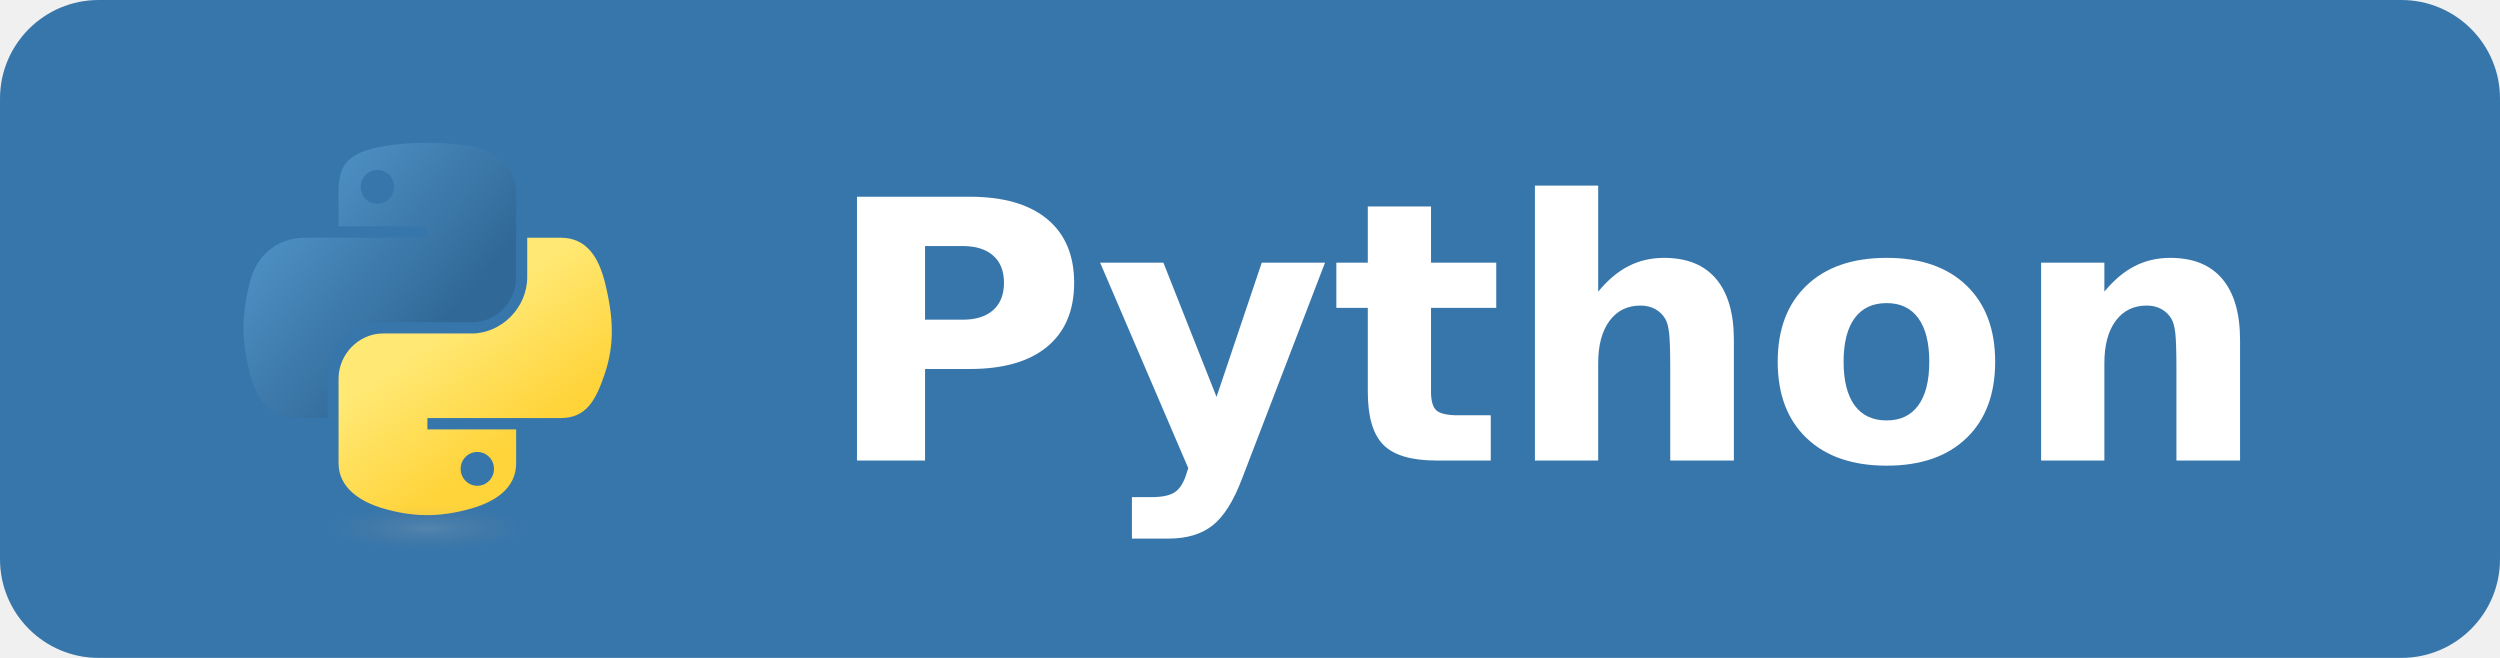
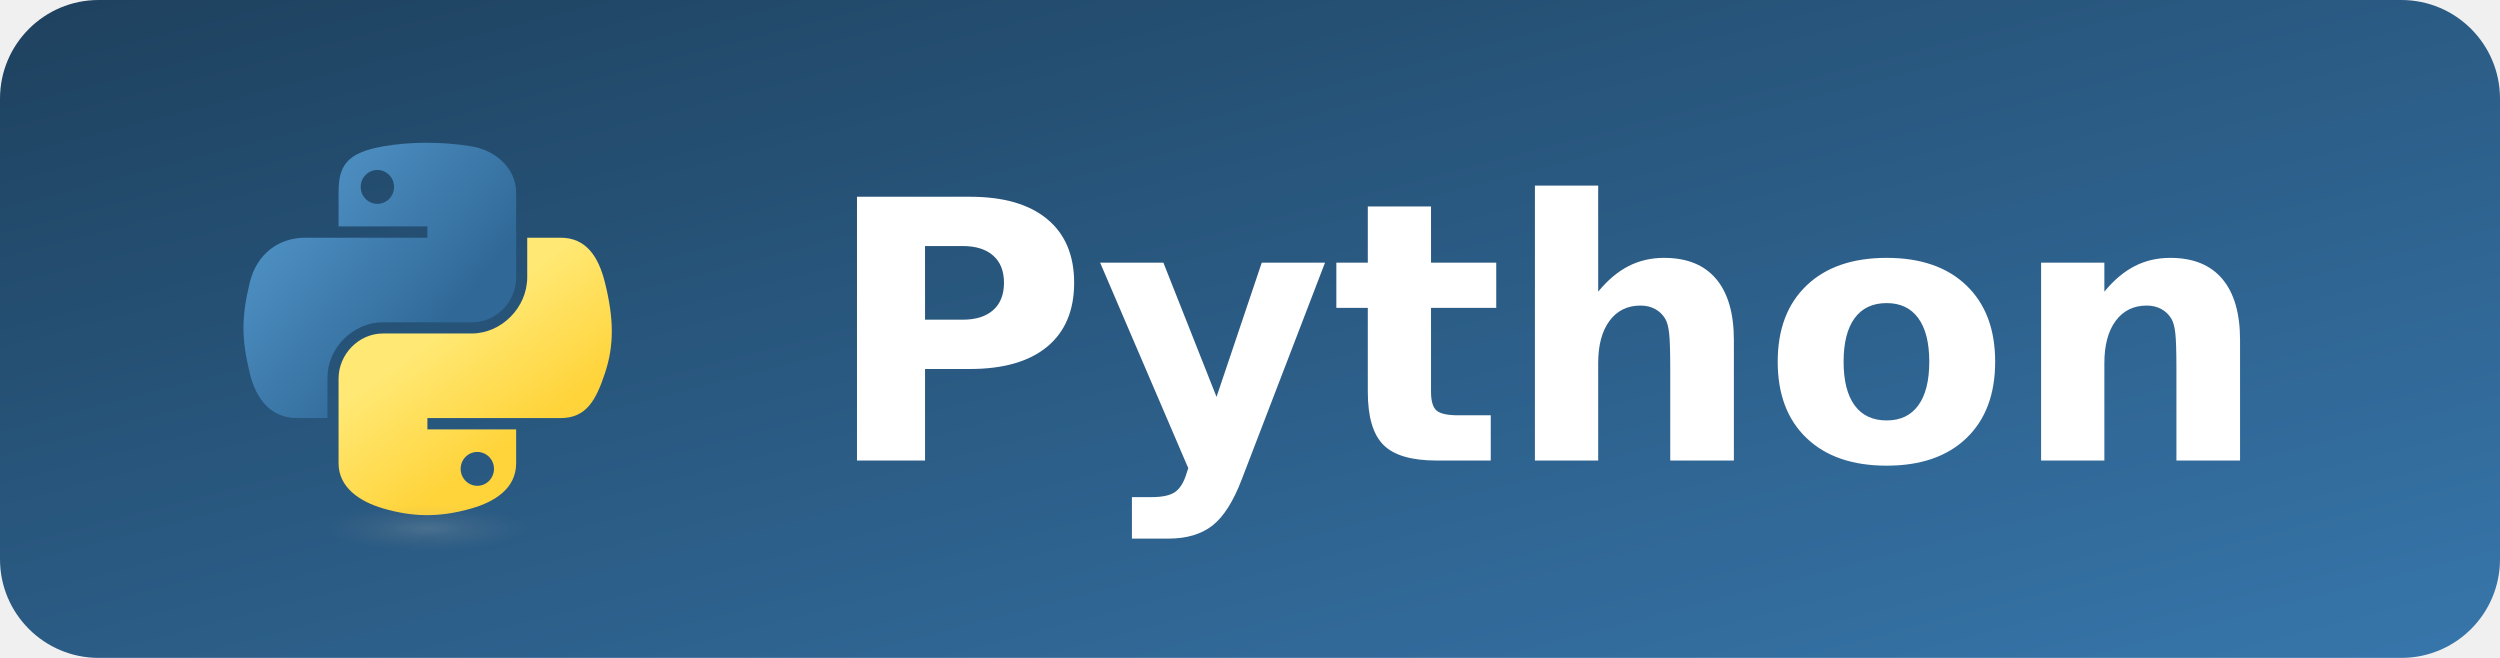
<svg xmlns="http://www.w3.org/2000/svg" viewBox="0 0 76 20" role="img" aria-label="Python">
-   <rect width="76" height="20" fill="#3776AB" rx="3" />
+   <defs>
+     <linearGradient id="py-bg" x1="0%" y1="0%" x2="100%" y2="100%">
+       <stop offset="0%" stop-color="#1e415e" />
+       <stop offset="100%" stop-color="#3776AB" />
+     </linearGradient>
+   </defs>
+   <rect width="76" height="20" fill="url(#py-bg)" rx="3" />
  <g fill="#fff" text-anchor="middle" font-family="Verdana,Geneva,DejaVu Sans,sans-serif" text-rendering="geometricPrecision" font-size="110">
    <g transform="translate(6, 3)">
      <svg x="0" y="0" width="14" height="14" viewBox="0 0 128 128">
        <linearGradient id="python-original-a" gradientUnits="userSpaceOnUse" x1="70.252" y1="1237.476" x2="170.659" y2="1151.089" gradientTransform="matrix(.563 0 0 -.568 -29.215 707.817)">
          <stop offset="0" stop-color="#5A9FD4" />
          <stop offset="1" stop-color="#306998" />
        </linearGradient>
        <linearGradient id="python-original-b" gradientUnits="userSpaceOnUse" x1="209.474" y1="1098.811" x2="173.62" y2="1149.537" gradientTransform="matrix(.563 0 0 -.568 -29.215 707.817)">
          <stop offset="0" stop-color="#FFD43B" />
          <stop offset="1" stop-color="#FFE873" />
        </linearGradient>
        <path fill="url(#python-original-a)" d="M63.391 1.988c-4.222.02-8.252.379-11.8 1.007-10.45 1.846-12.346 5.71-12.346 12.837v9.411h24.693v3.137H29.977c-7.176 0-13.46 4.313-15.426 12.521-2.268 9.405-2.368 15.275 0 25.096 1.755 7.311 5.947 12.519 13.124 12.519h8.491V67.234c0-8.151 7.051-15.34 15.426-15.34h24.665c6.866 0 12.346-5.654 12.346-12.548V15.833c0-6.693-5.646-11.72-12.346-12.837-4.244-.706-8.645-1.027-12.866-1.008zM50.037 9.557c2.55 0 4.634 2.117 4.634 4.721 0 2.593-2.083 4.69-4.634 4.69-2.56 0-4.633-2.097-4.633-4.69-.001-2.604 2.073-4.721 4.633-4.721z" transform="translate(0 10.26)" />
        <path fill="url(#python-original-b)" d="M91.682 28.38v10.966c0 8.5-7.208 15.655-15.426 15.655H51.591c-6.756 0-12.346 5.783-12.346 12.549v23.515c0 6.691 5.818 10.628 12.346 12.547 7.816 2.297 15.312 2.713 24.665 0 6.216-1.801 12.346-5.423 12.346-12.547v-9.412H63.938v-3.138h37.012c7.176 0 9.852-5.005 12.348-12.519 2.578-7.735 2.467-15.174 0-25.096-1.774-7.145-5.161-12.521-12.348-12.521h-9.268zM77.809 87.927c2.561 0 4.634 2.097 4.634 4.692 0 2.602-2.074 4.719-4.634 4.719-2.55 0-4.633-2.117-4.633-4.719 0-2.595 2.083-4.692 4.633-4.692z" transform="translate(0 10.26)" />
        <radialGradient id="python-original-c" cx="1825.678" cy="444.45" r="26.743" gradientTransform="matrix(0 -.24 -1.055 0 532.979 557.576)" gradientUnits="userSpaceOnUse">
          <stop offset="0" stop-color="#B8B8B8" stop-opacity=".498" />
          <stop offset="1" stop-color="#7F7F7F" stop-opacity="0" />
        </radialGradient>
        <path opacity=".444" fill="url(#python-original-c)" d="M97.309 119.597c0 3.543-14.816 6.416-33.091 6.416-18.276 0-33.092-2.873-33.092-6.416 0-3.544 14.815-6.417 33.092-6.417 18.275 0 33.091 2.872 33.091 6.417z" />
      </svg>
    </g>
    <text x="470" y="140" transform="scale(.1)" font-weight="bold">Python</text>
  </g>
</svg>
